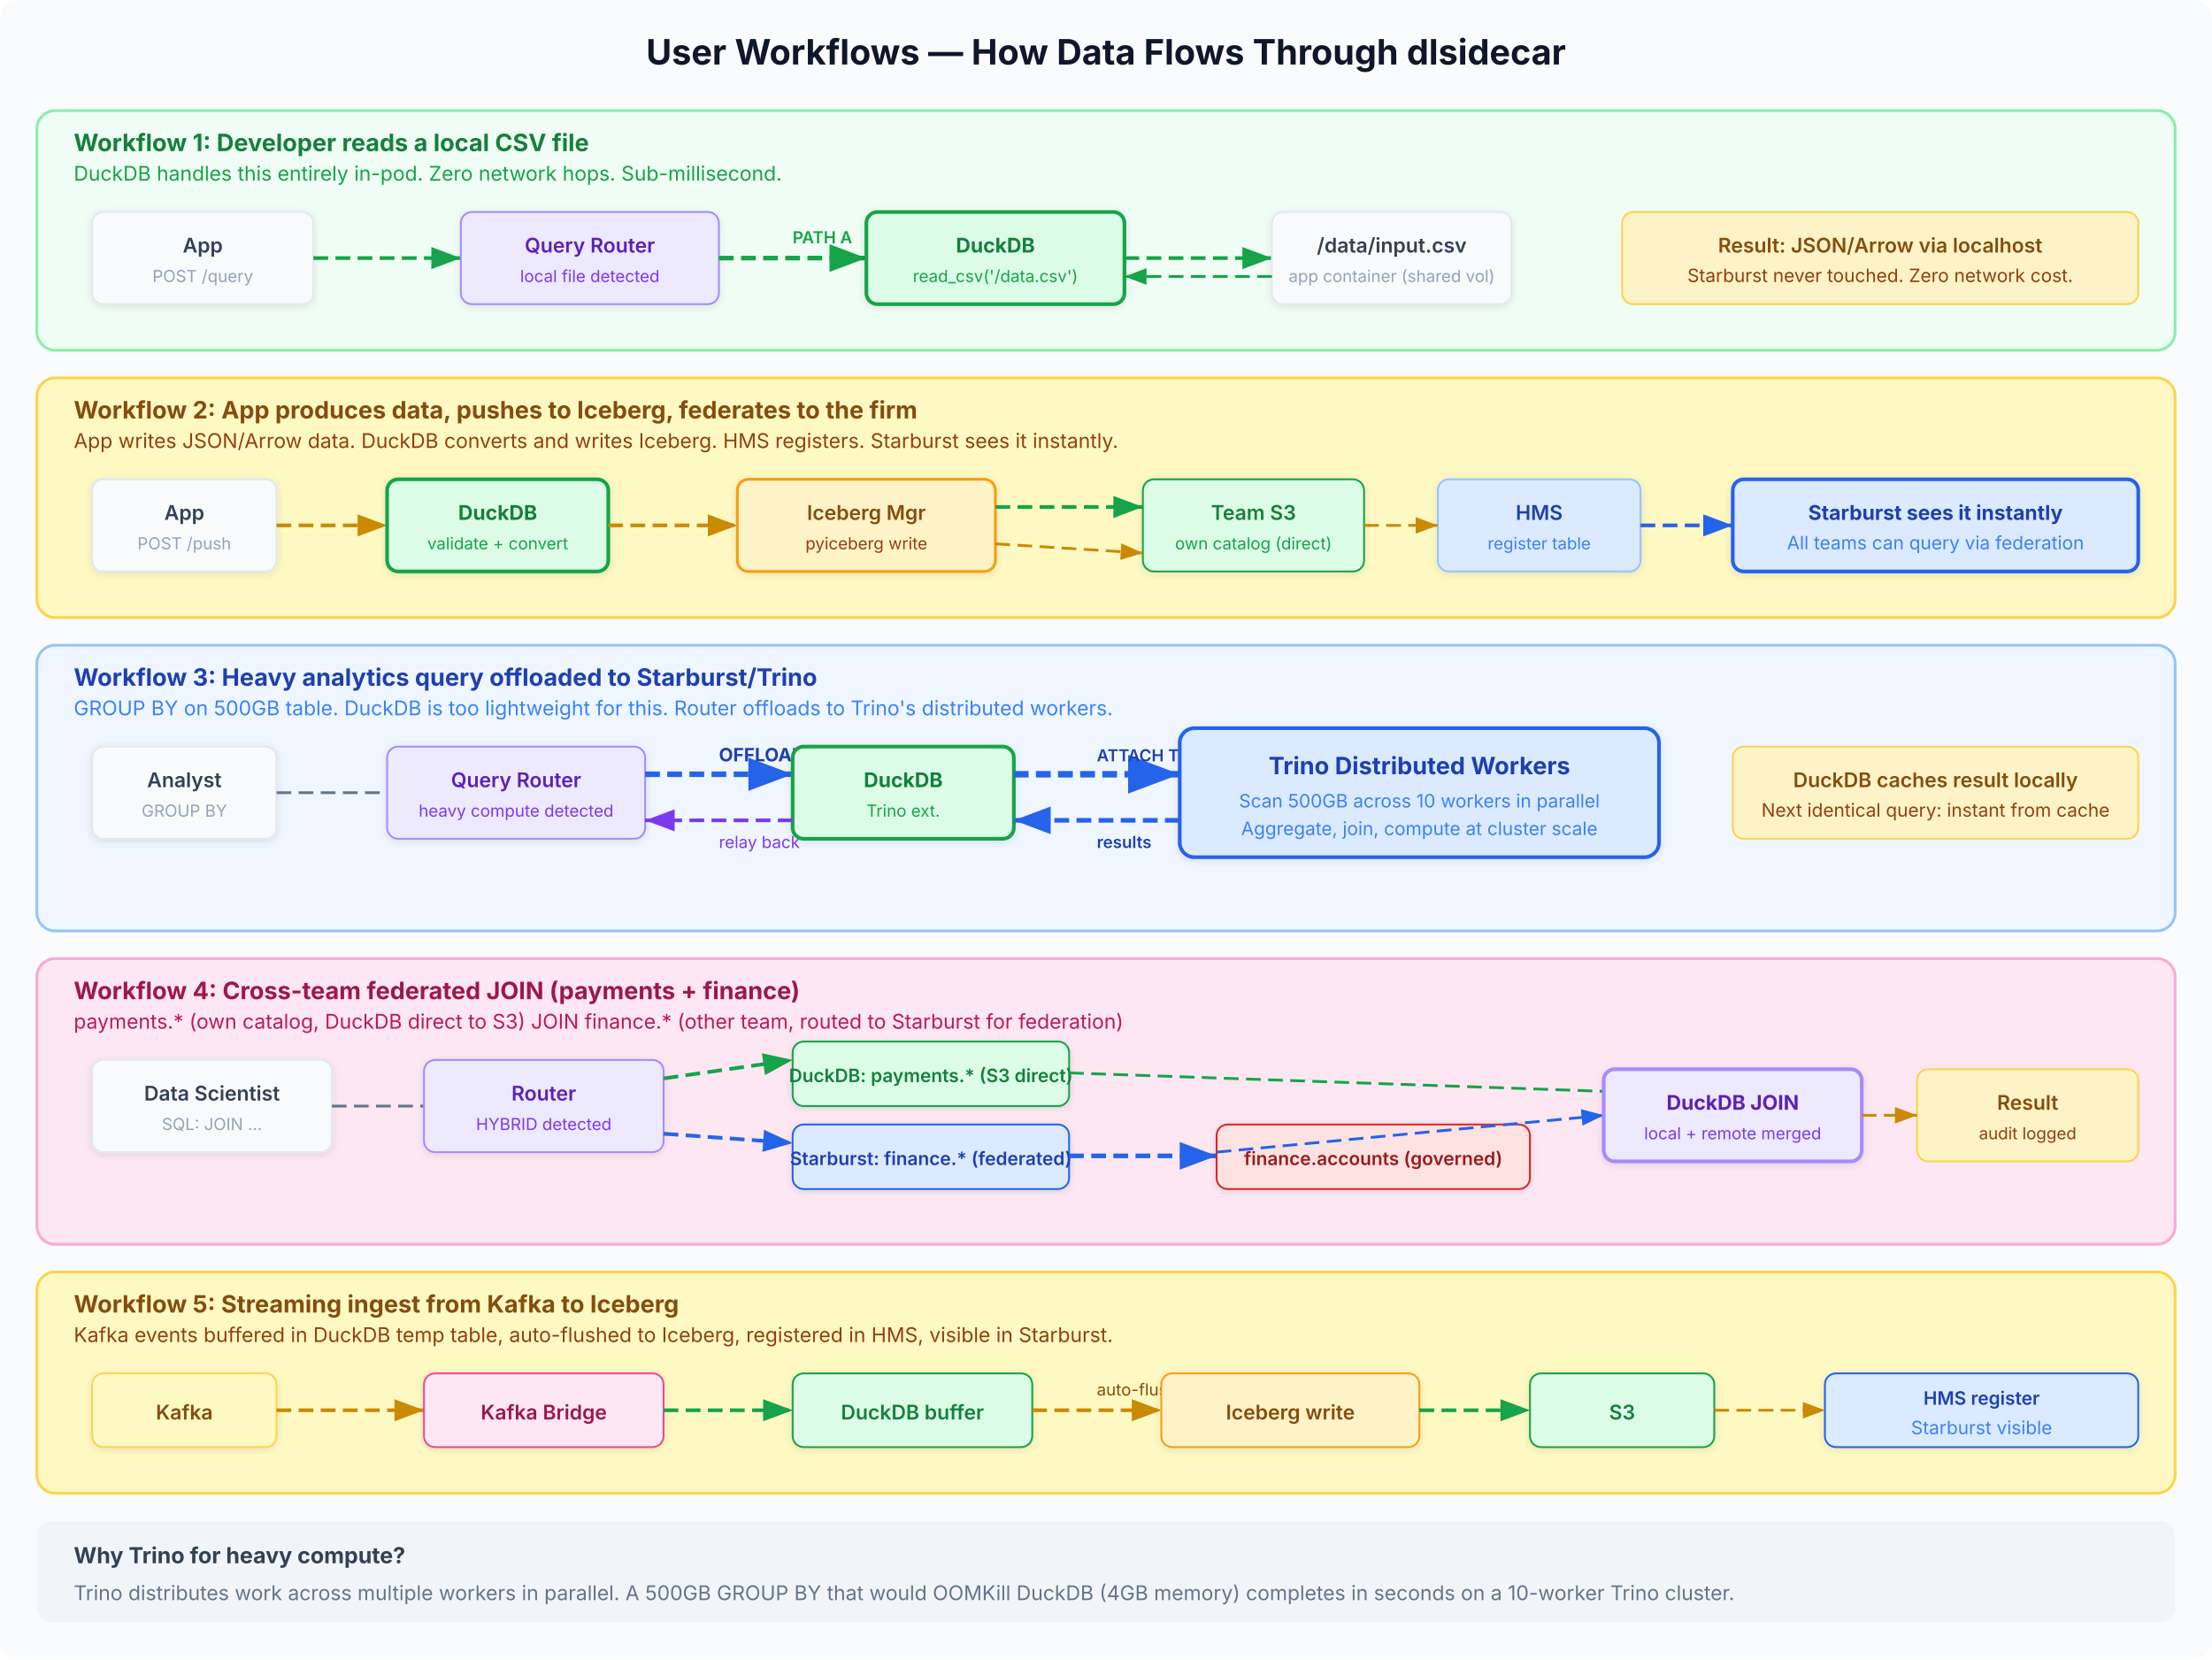
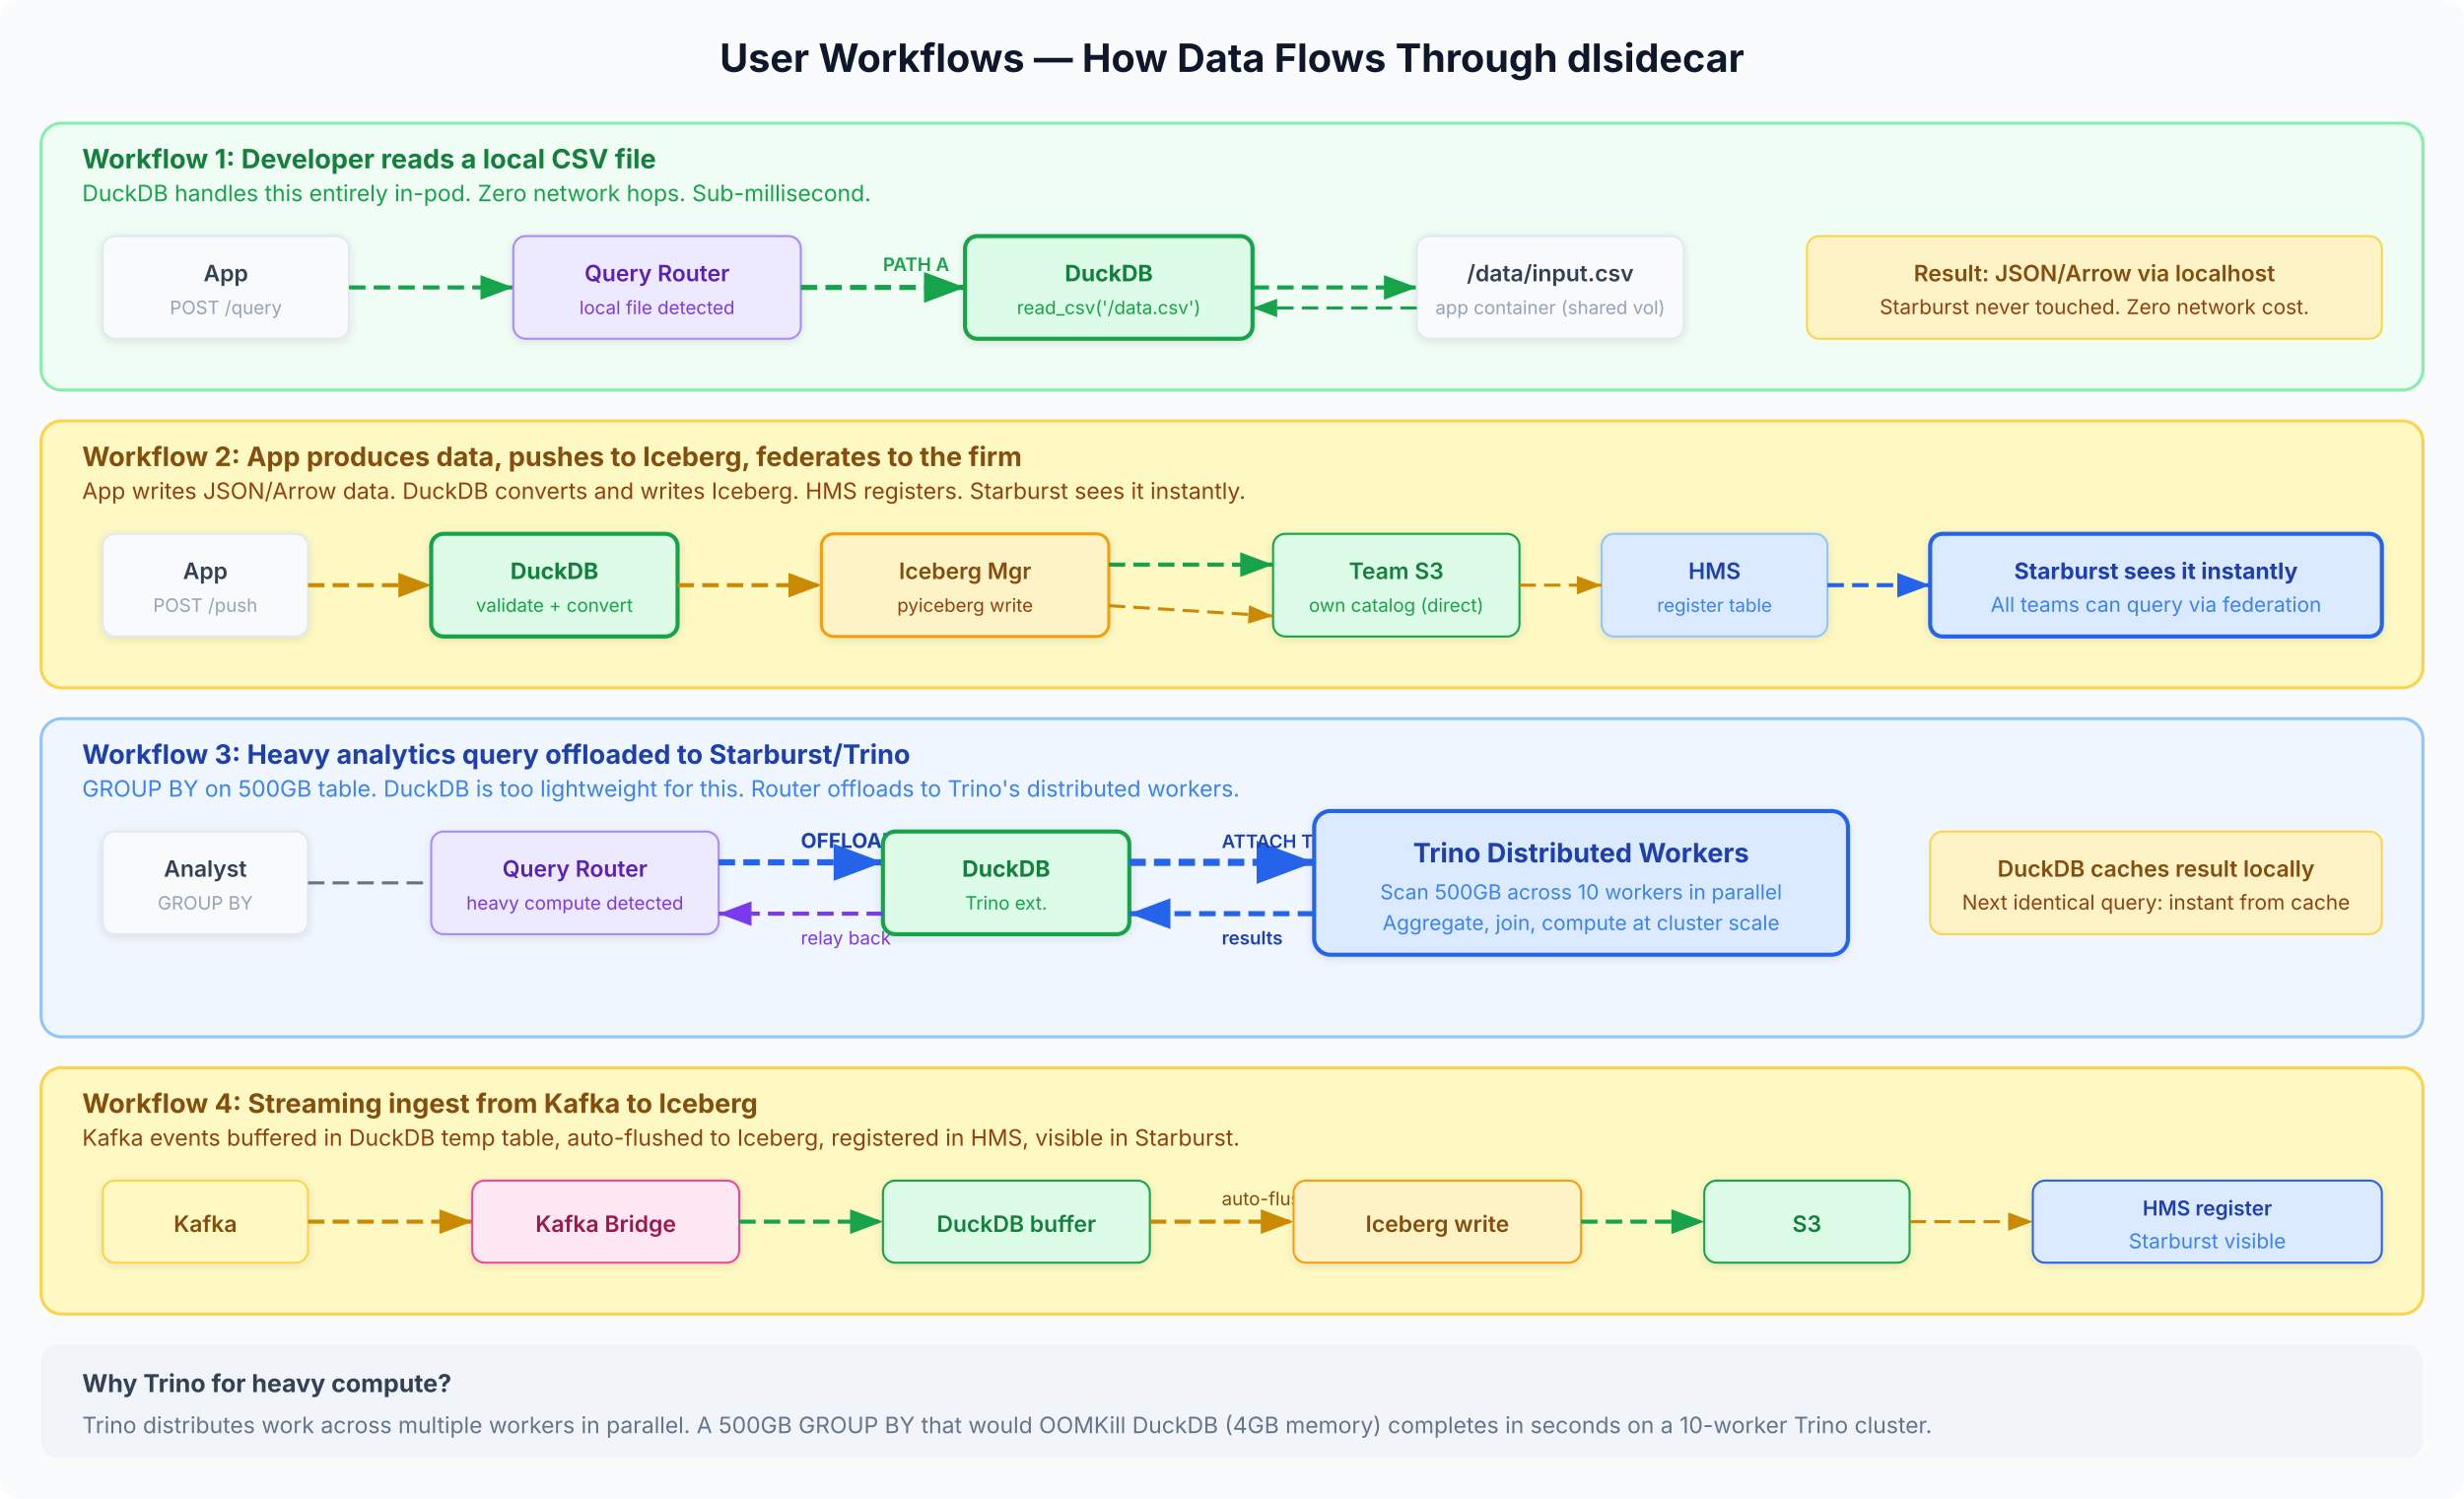
- <svg xmlns="http://www.w3.org/2000/svg" viewBox="0 0 1200 900" font-family="Inter, -apple-system, sans-serif">
+ <svg xmlns="http://www.w3.org/2000/svg" viewBox="0 0 1200 730" font-family="Inter, -apple-system, sans-serif">
  <defs>
    <style>
      @keyframes flowR { from { stroke-dashoffset: 20; } to { stroke-dashoffset: 0; } }
      @keyframes flowL { from { stroke-dashoffset: 0; } to { stroke-dashoffset: 20; } }
      .fr { stroke-dasharray: 8 4; animation: flowR 0.6s linear infinite; }
      .fl { stroke-dasharray: 8 4; animation: flowL 0.6s linear infinite; }
    </style>
    <filter id="sh">
      <feDropShadow dx="0" dy="1" stdDeviation="2" flood-opacity="0.1" />
    </filter>
    <marker id="ag" markerWidth="8" markerHeight="6" refX="8" refY="3" orient="auto">
      <path d="M0,0 L8,3 L0,6" fill="#16a34a" />
    </marker>
    <marker id="ab" markerWidth="8" markerHeight="6" refX="8" refY="3" orient="auto">
      <path d="M0,0 L8,3 L0,6" fill="#2563eb" />
    </marker>
    <marker id="ap" markerWidth="8" markerHeight="6" refX="8" refY="3" orient="auto">
      <path d="M0,0 L8,3 L0,6" fill="#7c3aed" />
    </marker>
    <marker id="ay" markerWidth="8" markerHeight="6" refX="8" refY="3" orient="auto">
      <path d="M0,0 L8,3 L0,6" fill="#ca8a04" />
    </marker>
    <marker id="ar" markerWidth="8" markerHeight="6" refX="8" refY="3" orient="auto">
      <path d="M0,0 L8,3 L0,6" fill="#dc2626" />
    </marker>
  </defs>
-   <rect width="1200" height="900" fill="#fafbfc" rx="10" />
+   <rect width="1200" height="730" fill="#fafbfc" rx="10" />
  <text x="600" y="35" text-anchor="middle" font-size="19" font-weight="700" fill="#0f172a">User Workflows — How Data Flows Through dlsidecar</text>
  <rect x="20" y="60" width="1160" height="130" rx="10" fill="#f0fdf4" stroke="#86efac" stroke-width="1.5" />
  <text x="40" y="82" font-size="13" font-weight="700" fill="#15803d">Workflow 1: Developer reads a local CSV file</text>
  <text x="40" y="98" font-size="11" fill="#16a34a">DuckDB handles this entirely in-pod. Zero network hops. Sub-millisecond.</text>
  <rect x="50" y="115" width="120" height="50" rx="6" fill="#f8fafc" stroke="#e2e8f0" filter="url(#sh)" />
  <text x="110" y="137" text-anchor="middle" font-size="11" font-weight="600" fill="#334155">App</text>
  <text x="110" y="153" text-anchor="middle" font-size="9" fill="#94a3b8">POST /query</text>
  <path d="M170,140 L250,140" fill="none" stroke="#16a34a" stroke-width="2" class="fr" marker-end="url(#ag)" />
  <rect x="250" y="115" width="140" height="50" rx="6" fill="#ede9fe" stroke="#a78bfa" filter="url(#sh)" />
  <text x="320" y="137" text-anchor="middle" font-size="11" font-weight="600" fill="#5b21b6">Query Router</text>
  <text x="320" y="153" text-anchor="middle" font-size="9" fill="#7c3aed">local file detected</text>
  <path d="M390,140 L470,140" fill="none" stroke="#16a34a" stroke-width="2.5" class="fr" marker-end="url(#ag)" />
  <text x="430" y="132" font-size="9" font-weight="600" fill="#16a34a">PATH A</text>
  <rect x="470" y="115" width="140" height="50" rx="6" fill="#dcfce7" stroke="#16a34a" stroke-width="2" filter="url(#sh)" />
  <text x="540" y="137" text-anchor="middle" font-size="11" font-weight="700" fill="#15803d">DuckDB</text>
  <text x="540" y="153" text-anchor="middle" font-size="9" fill="#16a34a">read_csv('/data.csv')</text>
  <path d="M610,140 L690,140" fill="none" stroke="#16a34a" stroke-width="2" class="fr" marker-end="url(#ag)" />
  <rect x="690" y="115" width="130" height="50" rx="6" fill="#f8fafc" stroke="#e2e8f0" filter="url(#sh)" />
  <text x="755" y="137" text-anchor="middle" font-size="11" font-weight="600" fill="#334155">/data/input.csv</text>
  <text x="755" y="153" text-anchor="middle" font-size="9" fill="#94a3b8">app container (shared vol)</text>
  <path d="M690,150 L610,150" fill="none" stroke="#16a34a" stroke-width="1.5" class="fl" marker-end="url(#ag)" />
  <rect x="880" y="115" width="280" height="50" rx="6" fill="#fef3c7" stroke="#fcd34d" />
  <text x="1020" y="137" text-anchor="middle" font-size="11" font-weight="600" fill="#854d0e">Result: JSON/Arrow via localhost</text>
  <text x="1020" y="153" text-anchor="middle" font-size="10" fill="#92400e">Starburst never touched. Zero network cost.</text>
  <rect x="20" y="205" width="1160" height="130" rx="10" fill="#fef9c3" stroke="#fcd34d" stroke-width="1.5" />
  <text x="40" y="227" font-size="13" font-weight="700" fill="#854d0e">Workflow 2: App produces data, pushes to Iceberg, federates to the firm</text>
  <text x="40" y="243" font-size="11" fill="#92400e">App writes JSON/Arrow data. DuckDB converts and writes Iceberg. HMS registers. Starburst sees it instantly.</text>
  <rect x="50" y="260" width="100" height="50" rx="6" fill="#f8fafc" stroke="#e2e8f0" filter="url(#sh)" />
  <text x="100" y="282" text-anchor="middle" font-size="11" font-weight="600" fill="#334155">App</text>
  <text x="100" y="298" text-anchor="middle" font-size="9" fill="#94a3b8">POST /push</text>
  <path d="M150,285 L210,285" fill="none" stroke="#ca8a04" stroke-width="2" class="fr" marker-end="url(#ay)" />
  <rect x="210" y="260" width="120" height="50" rx="6" fill="#dcfce7" stroke="#16a34a" stroke-width="2" filter="url(#sh)" />
  <text x="270" y="282" text-anchor="middle" font-size="11" font-weight="700" fill="#15803d">DuckDB</text>
  <text x="270" y="298" text-anchor="middle" font-size="9" fill="#16a34a">validate + convert</text>
  <path d="M330,285 L400,285" fill="none" stroke="#ca8a04" stroke-width="2" class="fr" marker-end="url(#ay)" />
  <rect x="400" y="260" width="140" height="50" rx="6" fill="#fef3c7" stroke="#f59e0b" stroke-width="1.5" filter="url(#sh)" />
  <text x="470" y="282" text-anchor="middle" font-size="11" font-weight="600" fill="#854d0e">Iceberg Mgr</text>
  <text x="470" y="298" text-anchor="middle" font-size="9" fill="#92400e">pyiceberg write</text>
  <path d="M540,275 L620,275" fill="none" stroke="#16a34a" stroke-width="2" class="fr" marker-end="url(#ag)" />
  <rect x="620" y="260" width="120" height="50" rx="6" fill="#dcfce7" stroke="#16a34a" filter="url(#sh)" />
  <text x="680" y="282" text-anchor="middle" font-size="11" font-weight="600" fill="#15803d">Team S3</text>
  <text x="680" y="298" text-anchor="middle" font-size="9" fill="#16a34a">own catalog (direct)</text>
  <path d="M540,295 L620,300" fill="none" stroke="#ca8a04" stroke-width="1.5" class="fr" marker-end="url(#ay)" />
  <rect x="780" y="260" width="110" height="50" rx="6" fill="#dbeafe" stroke="#93c5fd" filter="url(#sh)" />
  <text x="835" y="282" text-anchor="middle" font-size="11" font-weight="600" fill="#1e40af">HMS</text>
  <text x="835" y="298" text-anchor="middle" font-size="9" fill="#3b82f6">register table</text>
  <path d="M740,285 L780,285" fill="none" stroke="#ca8a04" stroke-width="1.5" class="fr" marker-end="url(#ay)" />
  <path d="M890,285 L940,285" fill="none" stroke="#2563eb" stroke-width="2" class="fr" marker-end="url(#ab)" />
  <rect x="940" y="260" width="220" height="50" rx="6" fill="#dbeafe" stroke="#2563eb" stroke-width="2" filter="url(#sh)" />
  <text x="1050" y="282" text-anchor="middle" font-size="11" font-weight="700" fill="#1e40af">Starburst sees it instantly</text>
  <text x="1050" y="298" text-anchor="middle" font-size="10" fill="#3b82f6">All teams can query via federation</text>
  <rect x="20" y="350" width="1160" height="155" rx="10" fill="#eff6ff" stroke="#93c5fd" stroke-width="1.5" />
  <text x="40" y="372" font-size="13" font-weight="700" fill="#1e40af">Workflow 3: Heavy analytics query offloaded to Starburst/Trino</text>
  <text x="40" y="388" font-size="11" fill="#3b82f6">GROUP BY on 500GB table. DuckDB is too lightweight for this. Router offloads to Trino's distributed workers.</text>
  <rect x="50" y="405" width="100" height="50" rx="6" fill="#f8fafc" stroke="#e2e8f0" filter="url(#sh)" />
  <text x="100" y="427" text-anchor="middle" font-size="11" font-weight="600" fill="#334155">Analyst</text>
  <text x="100" y="443" text-anchor="middle" font-size="9" fill="#94a3b8">GROUP BY</text>
  <path d="M150,430 L210,430" fill="none" stroke="#64748b" stroke-width="1.5" class="fr" />
  <rect x="210" y="405" width="140" height="50" rx="6" fill="#ede9fe" stroke="#a78bfa" filter="url(#sh)" />
  <text x="280" y="427" text-anchor="middle" font-size="11" font-weight="600" fill="#5b21b6">Query Router</text>
  <text x="280" y="443" text-anchor="middle" font-size="9" fill="#7c3aed">heavy compute detected</text>
  <path d="M350,420 L430,420" fill="none" stroke="#2563eb" stroke-width="3" class="fr" marker-end="url(#ab)" />
  <text x="390" y="413" font-size="10" font-weight="700" fill="#1e40af">OFFLOAD</text>
  <rect x="430" y="405" width="120" height="50" rx="6" fill="#dcfce7" stroke="#16a34a" stroke-width="2" filter="url(#sh)" />
  <text x="490" y="427" text-anchor="middle" font-size="11" font-weight="700" fill="#15803d">DuckDB</text>
  <text x="490" y="443" text-anchor="middle" font-size="9" fill="#16a34a">Trino ext.</text>
  <path d="M550,420 L640,420" fill="none" stroke="#2563eb" stroke-width="3.5" class="fr" marker-end="url(#ab)" />
  <text x="595" y="413" font-size="9" font-weight="600" fill="#1e40af">ATTACH TYPE TRINO</text>
  <rect x="640" y="395" width="260" height="70" rx="8" fill="#dbeafe" stroke="#2563eb" stroke-width="2" filter="url(#sh)" />
  <text x="770" y="420" text-anchor="middle" font-size="13" font-weight="700" fill="#1e40af">Trino Distributed Workers</text>
  <text x="770" y="438" text-anchor="middle" font-size="10" fill="#3b82f6">Scan 500GB across 10 workers in parallel</text>
  <text x="770" y="453" text-anchor="middle" font-size="10" fill="#3b82f6">Aggregate, join, compute at cluster scale</text>
  <path d="M640,445 L550,445" fill="none" stroke="#2563eb" stroke-width="2.5" class="fl" marker-end="url(#ab)" />
  <text x="595" y="460" font-size="9" font-weight="600" fill="#1e40af">results</text>
  <path d="M430,445 L350,445" fill="none" stroke="#7c3aed" stroke-width="2" class="fl" marker-end="url(#ap)" />
  <text x="390" y="460" font-size="9" fill="#7c3aed">relay back</text>
  <rect x="940" y="405" width="220" height="50" rx="6" fill="#fef3c7" stroke="#fcd34d" />
  <text x="1050" y="427" text-anchor="middle" font-size="11" font-weight="600" fill="#854d0e">DuckDB caches result locally</text>
  <text x="1050" y="443" text-anchor="middle" font-size="10" fill="#92400e">Next identical query: instant from cache</text>
-   <rect x="20" y="520" width="1160" height="155" rx="10" fill="#fce7f3" stroke="#f9a8d4" stroke-width="1.5" />
-   <text x="40" y="542" font-size="13" font-weight="700" fill="#9d174d">Workflow 4: Cross-team federated JOIN (payments + finance)</text>
-   <text x="40" y="558" font-size="11" fill="#be185d">payments.* (own catalog, DuckDB direct to S3) JOIN finance.* (other team, routed to Starburst for federation)</text>
-   <rect x="50" y="575" width="130" height="50" rx="6" fill="#f8fafc" stroke="#e2e8f0" filter="url(#sh)" />
-   <text x="115" y="597" text-anchor="middle" font-size="11" font-weight="600" fill="#334155">Data Scientist</text>
-   <text x="115" y="613" text-anchor="middle" font-size="9" fill="#94a3b8">SQL: JOIN ...</text>
-   <path d="M180,600 L230,600" fill="none" stroke="#64748b" stroke-width="1.5" class="fr" />
-   <rect x="230" y="575" width="130" height="50" rx="6" fill="#ede9fe" stroke="#a78bfa" filter="url(#sh)" />
-   <text x="295" y="597" text-anchor="middle" font-size="11" font-weight="600" fill="#5b21b6">Router</text>
-   <text x="295" y="613" text-anchor="middle" font-size="9" fill="#7c3aed">HYBRID detected</text>
-   <path d="M360,585 L430,575" fill="none" stroke="#16a34a" stroke-width="2" class="fr" marker-end="url(#ag)" />
-   <rect x="430" y="565" width="150" height="35" rx="6" fill="#dcfce7" stroke="#16a34a" filter="url(#sh)" />
-   <text x="505" y="587" text-anchor="middle" font-size="10" font-weight="600" fill="#15803d">DuckDB: payments.* (S3 direct)</text>
-   <path d="M360,615 L430,620" fill="none" stroke="#2563eb" stroke-width="2" class="fr" marker-end="url(#ab)" />
-   <rect x="430" y="610" width="150" height="35" rx="6" fill="#dbeafe" stroke="#2563eb" filter="url(#sh)" />
-   <text x="505" y="632" text-anchor="middle" font-size="10" font-weight="600" fill="#1e40af">Starburst: finance.* (federated)</text>
-   <path d="M580,627 L660,627" fill="none" stroke="#2563eb" stroke-width="2.5" class="fr" marker-end="url(#ab)" />
-   <rect x="660" y="610" width="170" height="35" rx="6" fill="#fee2e2" stroke="#dc2626" filter="url(#sh)" />
-   <text x="745" y="632" text-anchor="middle" font-size="10" font-weight="600" fill="#991b1b">finance.accounts (governed)</text>
-   <path d="M580,582 L870,592" fill="none" stroke="#16a34a" stroke-width="1.5" class="fr" />
-   <path d="M660,625 L870,605" fill="none" stroke="#2563eb" stroke-width="1.5" class="fl" marker-end="url(#ab)" />
-   <rect x="870" y="580" width="140" height="50" rx="6" fill="#ede9fe" stroke="#a78bfa" stroke-width="2" filter="url(#sh)" />
-   <text x="940" y="602" text-anchor="middle" font-size="11" font-weight="700" fill="#5b21b6">DuckDB JOIN</text>
-   <text x="940" y="618" text-anchor="middle" font-size="9" fill="#7c3aed">local + remote merged</text>
-   <rect x="1040" y="580" width="120" height="50" rx="6" fill="#fef3c7" stroke="#fcd34d" />
-   <text x="1100" y="602" text-anchor="middle" font-size="11" font-weight="600" fill="#854d0e">Result</text>
-   <text x="1100" y="618" text-anchor="middle" font-size="9" fill="#92400e">audit logged</text>
-   <path d="M1010,605 L1040,605" fill="none" stroke="#ca8a04" stroke-width="1.5" class="fr" marker-end="url(#ay)" />
-   <rect x="20" y="690" width="1160" height="120" rx="10" fill="#fef9c3" stroke="#fcd34d" stroke-width="1.5" />
-   <text x="40" y="712" font-size="13" font-weight="700" fill="#854d0e">Workflow 5: Streaming ingest from Kafka to Iceberg</text>
-   <text x="40" y="728" font-size="11" fill="#92400e">Kafka events buffered in DuckDB temp table, auto-flushed to Iceberg, registered in HMS, visible in Starburst.</text>
-   <rect x="50" y="745" width="100" height="40" rx="6" fill="#fef9c3" stroke="#fcd34d" filter="url(#sh)" />
-   <text x="100" y="770" text-anchor="middle" font-size="11" font-weight="600" fill="#854d0e">Kafka</text>
-   <path d="M150,765 L230,765" fill="none" stroke="#ca8a04" stroke-width="2" class="fr" marker-end="url(#ay)" />
-   <rect x="230" y="745" width="130" height="40" rx="6" fill="#fce7f3" stroke="#ec4899" filter="url(#sh)" />
-   <text x="295" y="770" text-anchor="middle" font-size="11" font-weight="600" fill="#9d174d">Kafka Bridge</text>
-   <path d="M360,765 L430,765" fill="none" stroke="#16a34a" stroke-width="2" class="fr" marker-end="url(#ag)" />
-   <rect x="430" y="745" width="130" height="40" rx="6" fill="#dcfce7" stroke="#16a34a" filter="url(#sh)" />
-   <text x="495" y="770" text-anchor="middle" font-size="11" font-weight="600" fill="#15803d">DuckDB buffer</text>
-   <path d="M560,765 L630,765" fill="none" stroke="#ca8a04" stroke-width="2" class="fr" marker-end="url(#ay)" />
-   <text x="595" y="757" font-size="9" fill="#854d0e">auto-flush</text>
-   <rect x="630" y="745" width="140" height="40" rx="6" fill="#fef3c7" stroke="#f59e0b" filter="url(#sh)" />
-   <text x="700" y="770" text-anchor="middle" font-size="11" font-weight="600" fill="#854d0e">Iceberg write</text>
-   <path d="M770,765 L830,765" fill="none" stroke="#16a34a" stroke-width="2" class="fr" marker-end="url(#ag)" />
-   <rect x="830" y="745" width="100" height="40" rx="6" fill="#dcfce7" stroke="#16a34a" filter="url(#sh)" />
-   <text x="880" y="770" text-anchor="middle" font-size="11" font-weight="600" fill="#15803d">S3</text>
-   <path d="M930,765 L990,765" fill="none" stroke="#ca8a04" stroke-width="1.5" class="fr" marker-end="url(#ay)" />
-   <rect x="990" y="745" width="170" height="40" rx="6" fill="#dbeafe" stroke="#2563eb" filter="url(#sh)" />
-   <text x="1075" y="762" text-anchor="middle" font-size="10" font-weight="600" fill="#1e40af">HMS register</text>
-   <text x="1075" y="778" text-anchor="middle" font-size="10" fill="#3b82f6">Starburst visible</text>
-   <rect x="20" y="825" width="1160" height="55" rx="8" fill="#f1f5f9" />
-   <text x="40" y="848" font-size="12" font-weight="700" fill="#334155">Why Trino for heavy compute?</text>
-   <text x="40" y="868" font-size="11" fill="#64748b">Trino distributes work across multiple workers in parallel. A 500GB GROUP BY that would OOMKill DuckDB (4GB memory) completes in seconds on a 10-worker Trino cluster.</text>
+   <rect x="20" y="520" width="1160" height="120" rx="10" fill="#fef9c3" stroke="#fcd34d" stroke-width="1.5" />
+   <text x="40" y="542" font-size="13" font-weight="700" fill="#854d0e">Workflow 4: Streaming ingest from Kafka to Iceberg</text>
+   <text x="40" y="558" font-size="11" fill="#92400e">Kafka events buffered in DuckDB temp table, auto-flushed to Iceberg, registered in HMS, visible in Starburst.</text>
+   <rect x="50" y="575" width="100" height="40" rx="6" fill="#fef9c3" stroke="#fcd34d" filter="url(#sh)" />
+   <text x="100" y="600" text-anchor="middle" font-size="11" font-weight="600" fill="#854d0e">Kafka</text>
+   <path d="M150,595 L230,595" fill="none" stroke="#ca8a04" stroke-width="2" class="fr" marker-end="url(#ay)" />
+   <rect x="230" y="575" width="130" height="40" rx="6" fill="#fce7f3" stroke="#ec4899" filter="url(#sh)" />
+   <text x="295" y="600" text-anchor="middle" font-size="11" font-weight="600" fill="#9d174d">Kafka Bridge</text>
+   <path d="M360,595 L430,595" fill="none" stroke="#16a34a" stroke-width="2" class="fr" marker-end="url(#ag)" />
+   <rect x="430" y="575" width="130" height="40" rx="6" fill="#dcfce7" stroke="#16a34a" filter="url(#sh)" />
+   <text x="495" y="600" text-anchor="middle" font-size="11" font-weight="600" fill="#15803d">DuckDB buffer</text>
+   <path d="M560,595 L630,595" fill="none" stroke="#ca8a04" stroke-width="2" class="fr" marker-end="url(#ay)" />
+   <text x="595" y="587" font-size="9" fill="#854d0e">auto-flush</text>
+   <rect x="630" y="575" width="140" height="40" rx="6" fill="#fef3c7" stroke="#f59e0b" filter="url(#sh)" />
+   <text x="700" y="600" text-anchor="middle" font-size="11" font-weight="600" fill="#854d0e">Iceberg write</text>
+   <path d="M770,595 L830,595" fill="none" stroke="#16a34a" stroke-width="2" class="fr" marker-end="url(#ag)" />
+   <rect x="830" y="575" width="100" height="40" rx="6" fill="#dcfce7" stroke="#16a34a" filter="url(#sh)" />
+   <text x="880" y="600" text-anchor="middle" font-size="11" font-weight="600" fill="#15803d">S3</text>
+   <path d="M930,595 L990,595" fill="none" stroke="#ca8a04" stroke-width="1.5" class="fr" marker-end="url(#ay)" />
+   <rect x="990" y="575" width="170" height="40" rx="6" fill="#dbeafe" stroke="#2563eb" filter="url(#sh)" />
+   <text x="1075" y="592" text-anchor="middle" font-size="10" font-weight="600" fill="#1e40af">HMS register</text>
+   <text x="1075" y="608" text-anchor="middle" font-size="10" fill="#3b82f6">Starburst visible</text>
+   <rect x="20" y="655" width="1160" height="55" rx="8" fill="#f1f5f9" />
+   <text x="40" y="678" font-size="12" font-weight="700" fill="#334155">Why Trino for heavy compute?</text>
+   <text x="40" y="698" font-size="11" fill="#64748b">Trino distributes work across multiple workers in parallel. A 500GB GROUP BY that would OOMKill DuckDB (4GB memory) completes in seconds on a 10-worker Trino cluster.</text>
</svg>
